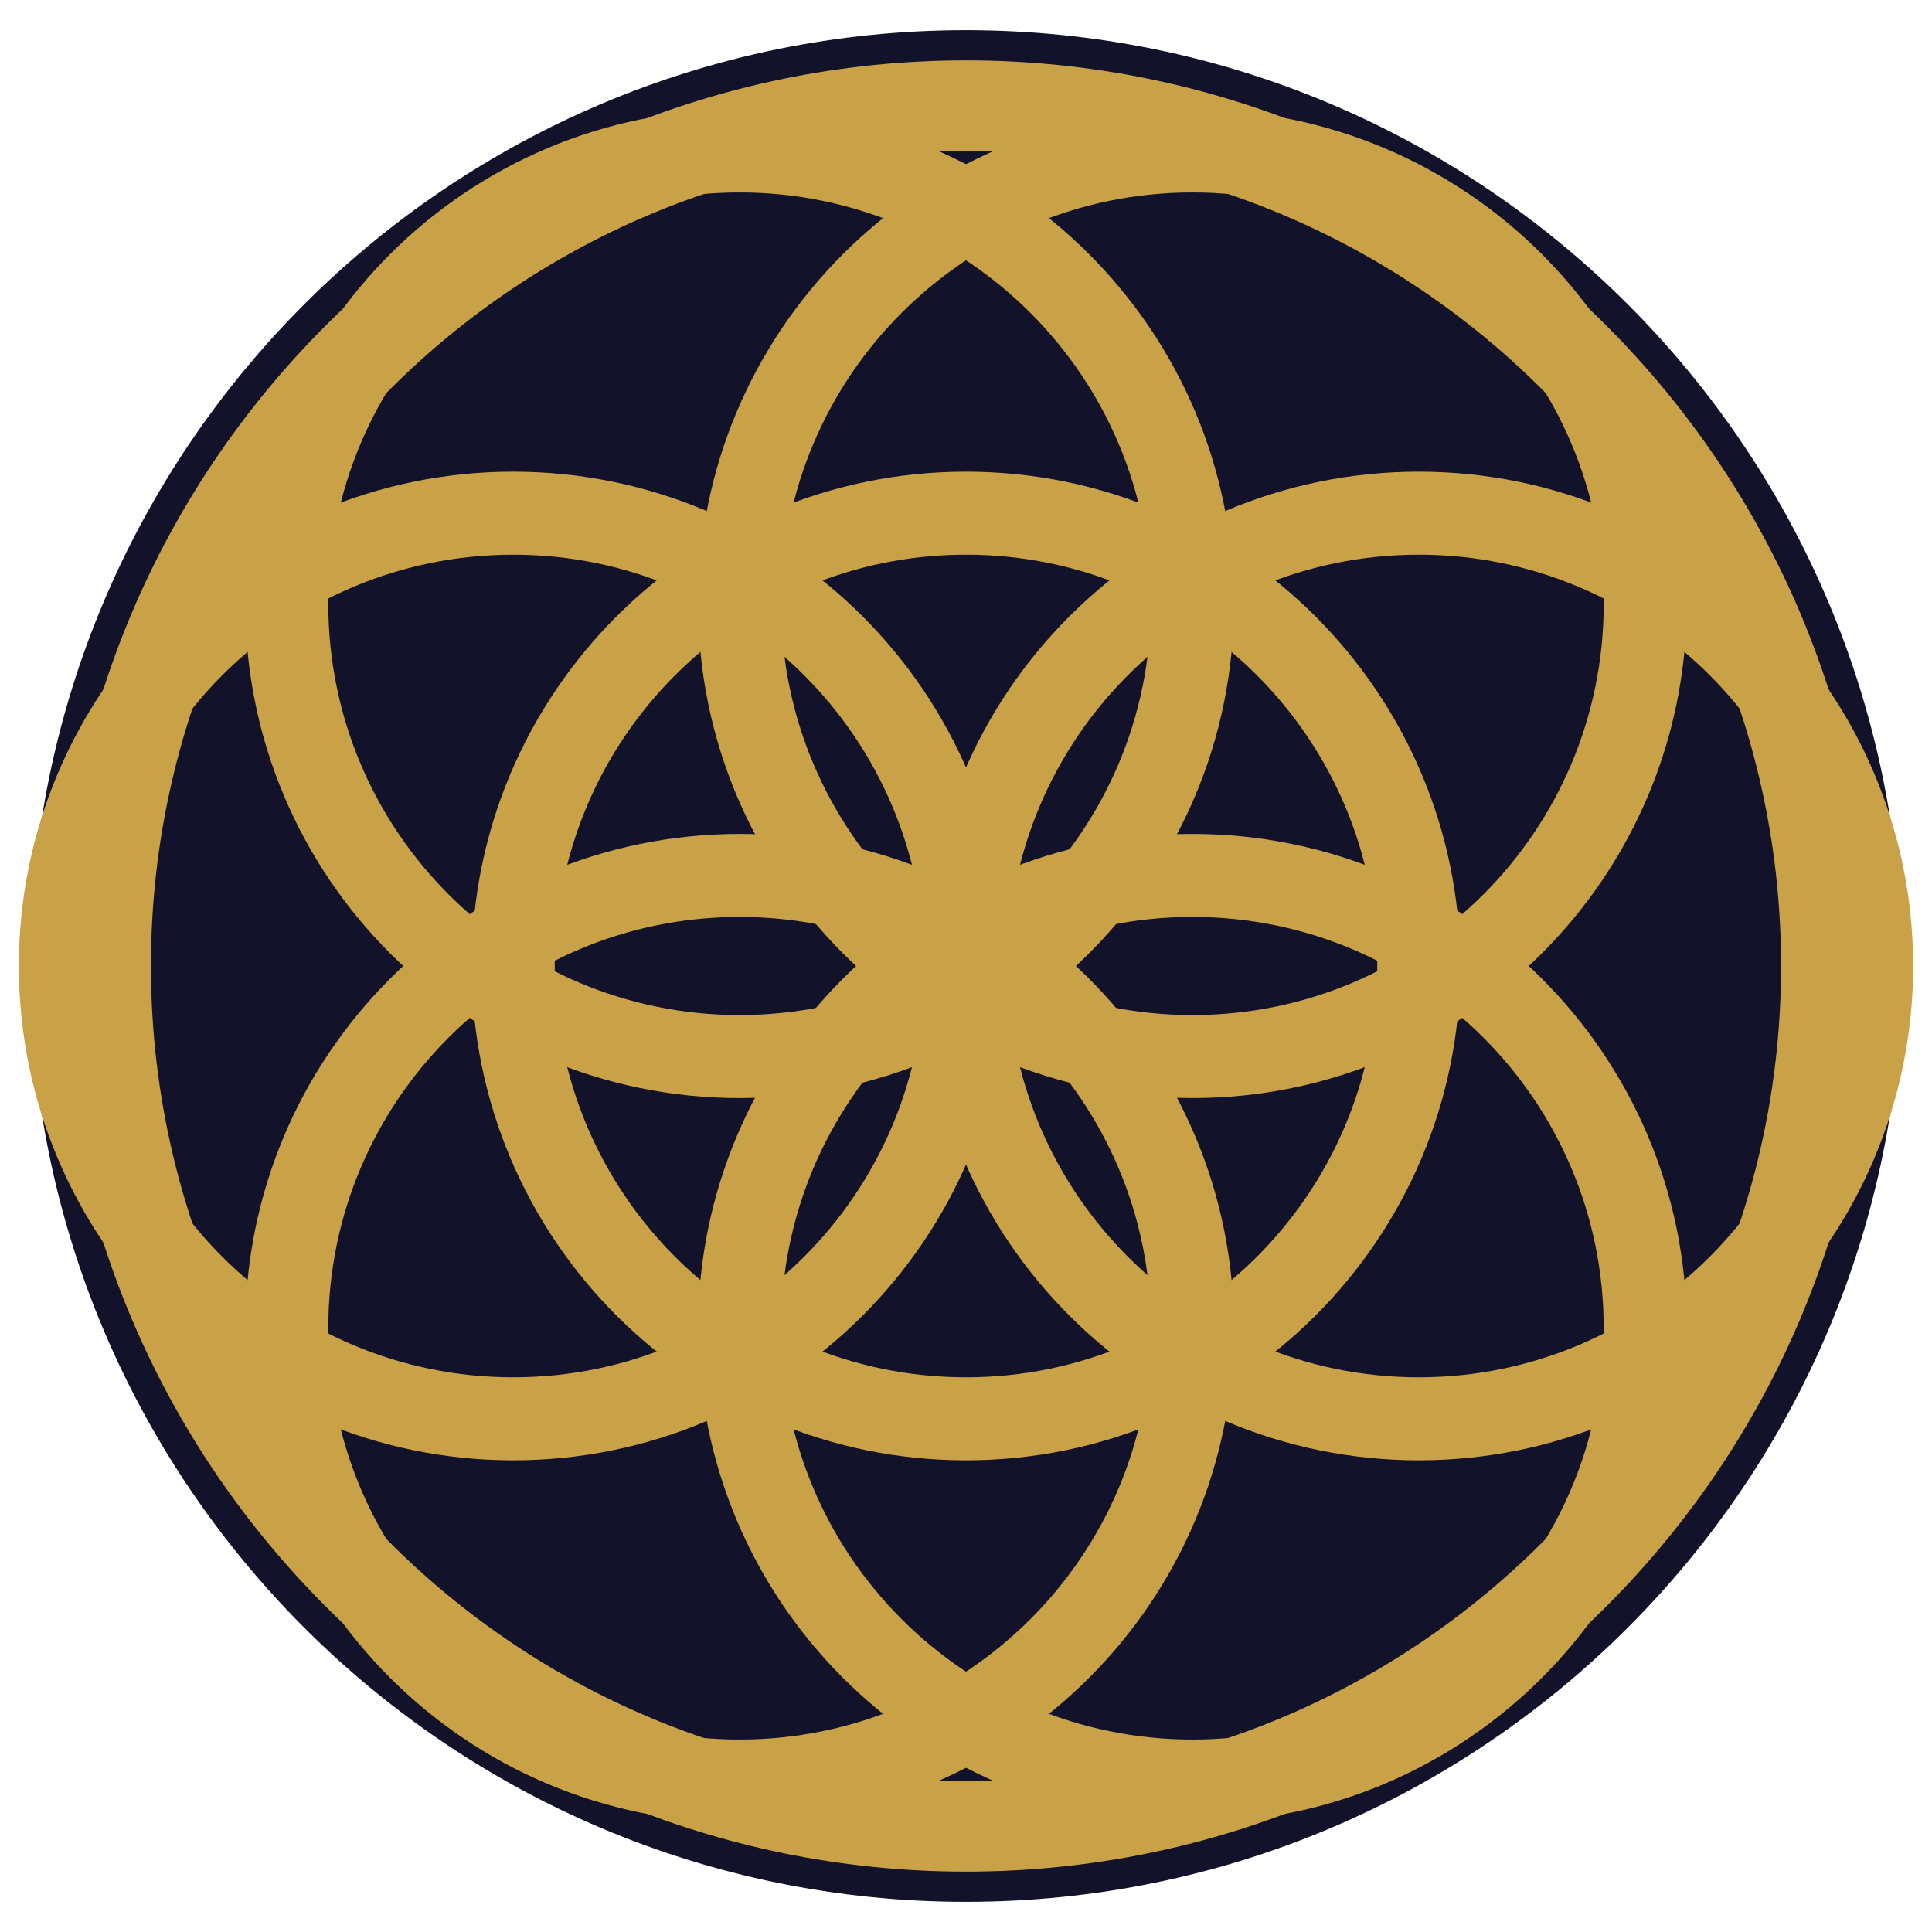
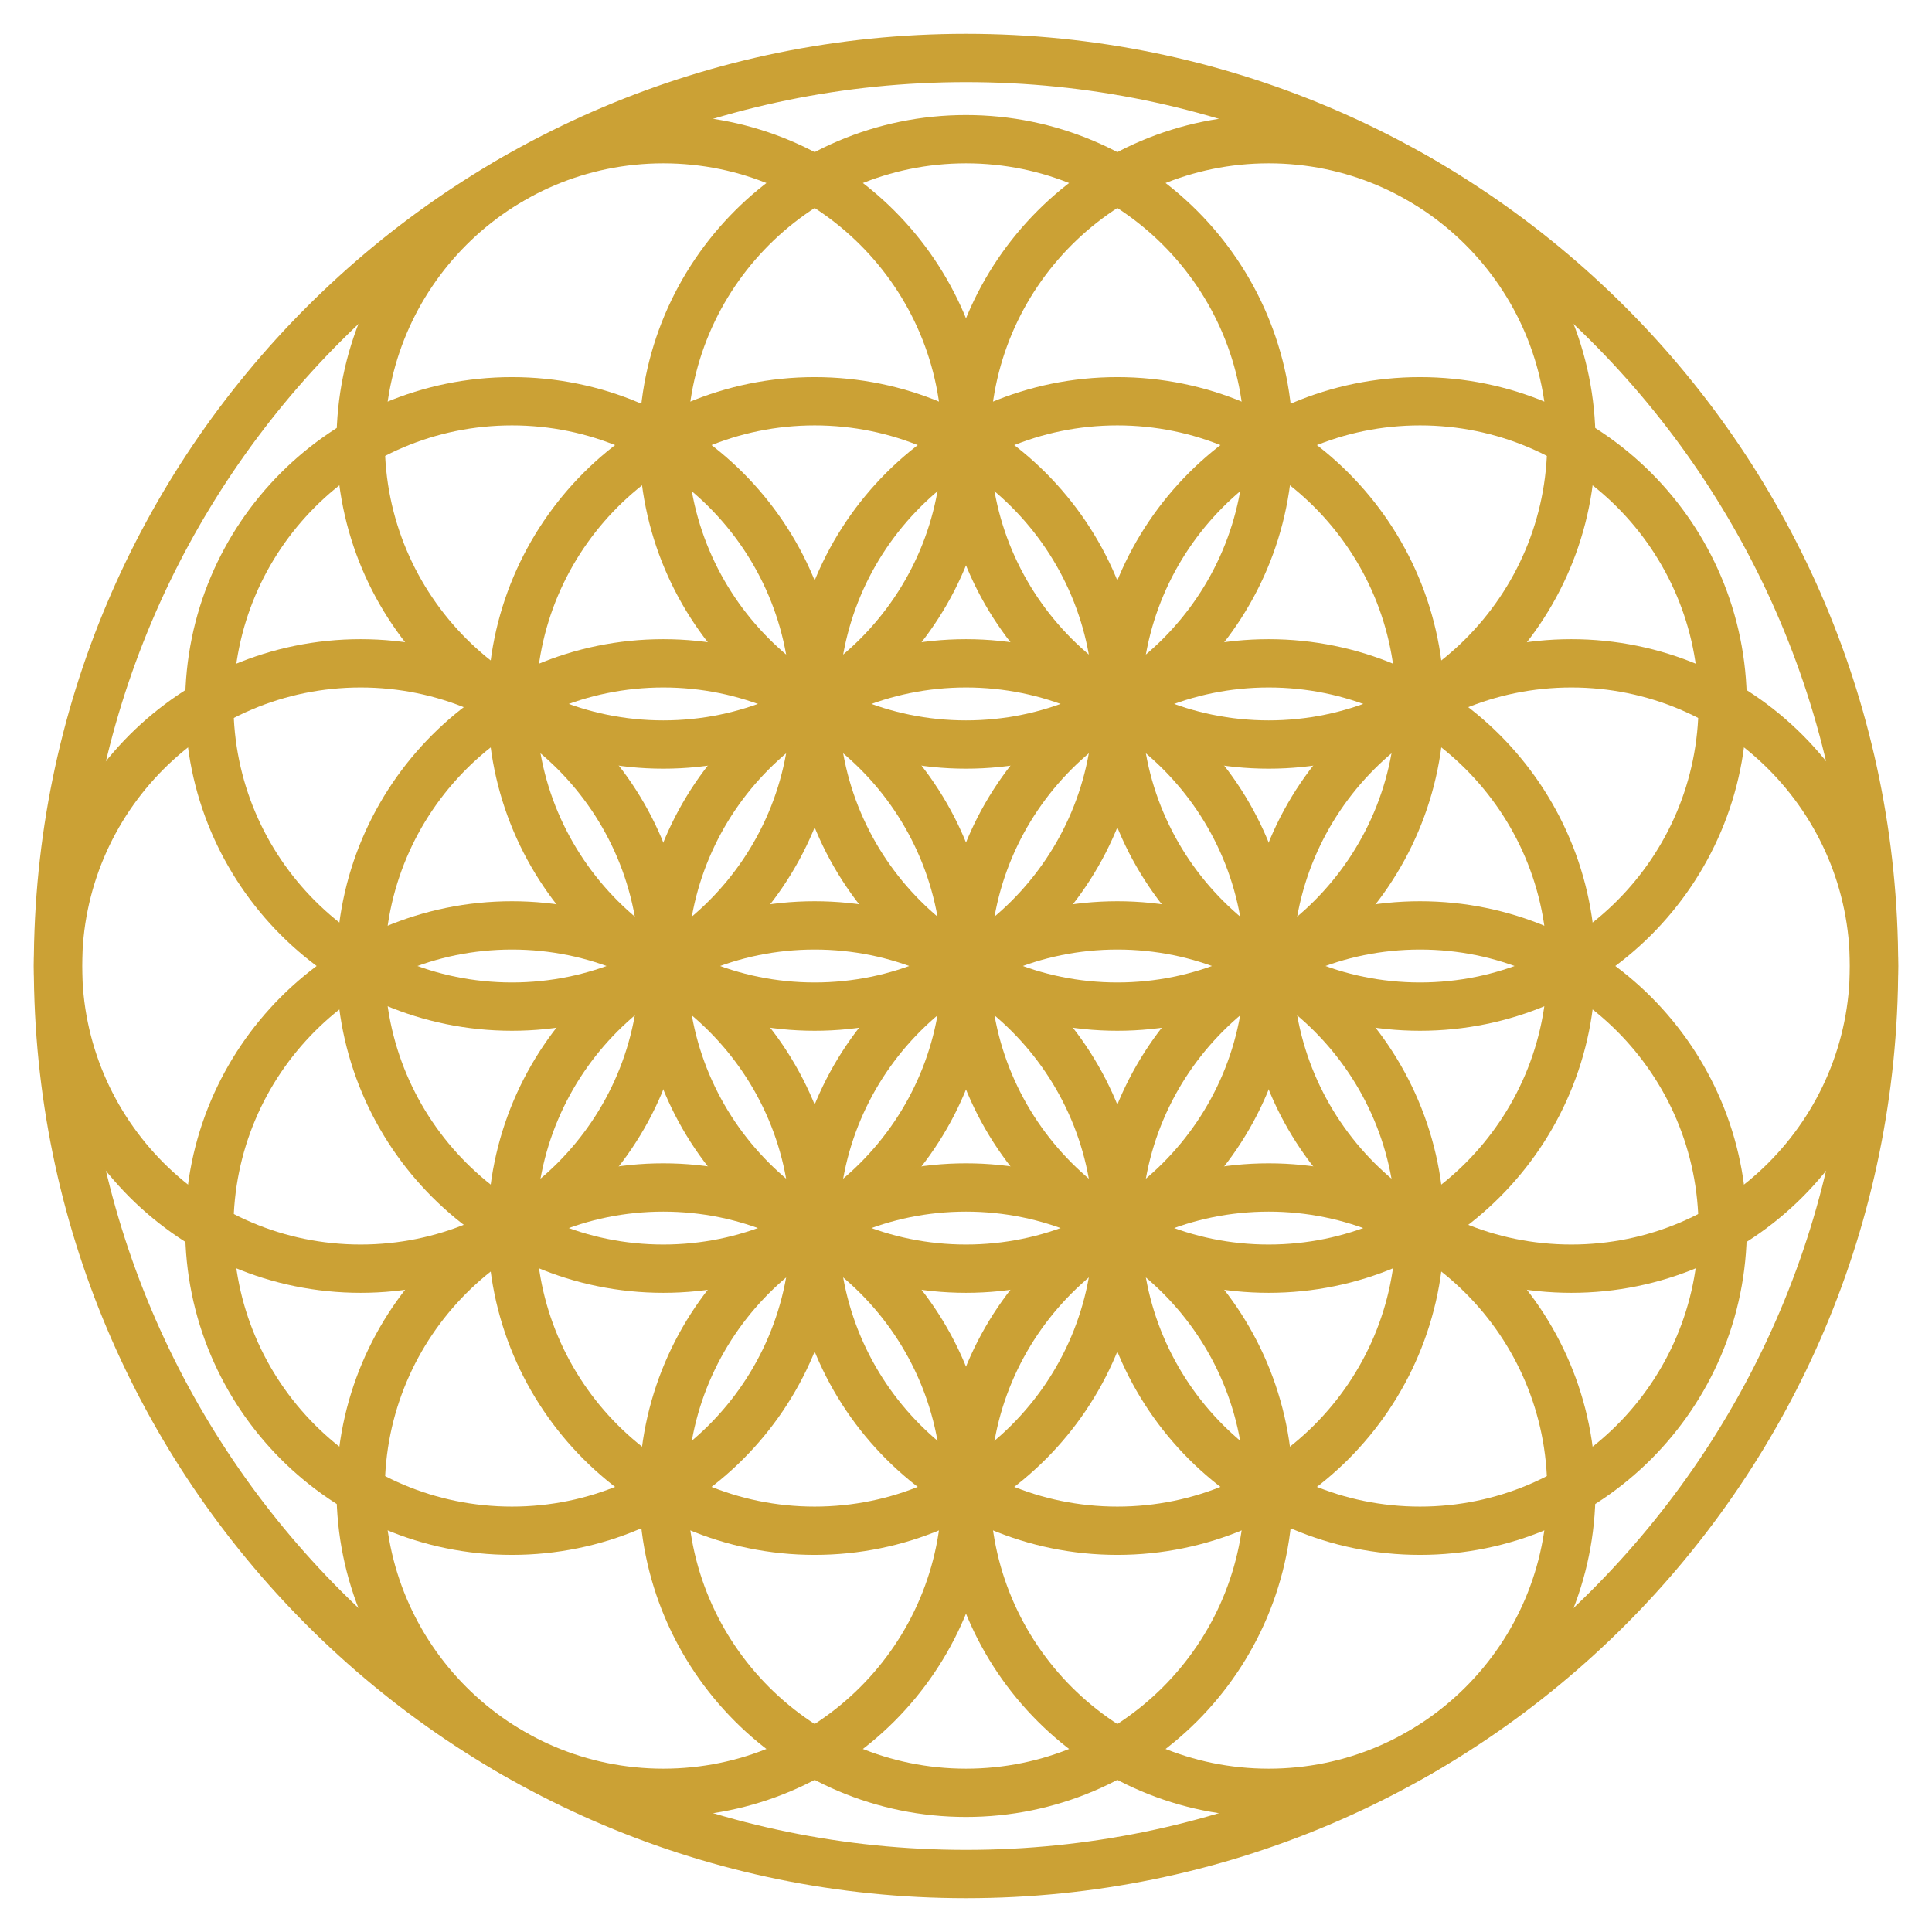
- <svg xmlns="http://www.w3.org/2000/svg" viewBox="0 0 512 512" role="img" aria-label="Flor de la Vida">
-   <defs>
-     <style>
-       .bg{fill:#12122b}
-       .ring{fill:none;stroke:#c9a147;stroke-width:24}
-       .gold{fill:none;stroke:#c9a147;stroke-width:22;stroke-linecap:round;stroke-linejoin:round}
-     </style>
-   </defs>
-   <circle class="bg" cx="256" cy="256" r="248" />
-   <circle class="ring" cx="256" cy="256" r="228" />
-   <circle class="gold" cx="256" cy="256" r="120" />
-   <circle class="gold" cx="376" cy="256" r="120" />
-   <circle class="gold" cx="136" cy="256" r="120" />
-   <circle class="gold" cx="316" cy="352" r="120" />
-   <circle class="gold" cx="196" cy="352" r="120" />
-   <circle class="gold" cx="316" cy="160" r="120" />
-   <circle class="gold" cx="196" cy="160" r="120" />
+ <svg xmlns="http://www.w3.org/2000/svg" viewBox="0 0 200 200" role="img" aria-label="Flor de la Vida">
+   <g fill="none" stroke="#CBA135" stroke-width="5" stroke-linecap="round" stroke-linejoin="round">
+     <circle cx="37.333" cy="100.000" r="31.333" />
+     <circle cx="53.000" cy="127.129" r="31.333" />
+     <circle cx="68.667" cy="154.259" r="31.333" />
+     <circle cx="53.000" cy="72.871" r="31.333" />
+     <circle cx="68.667" cy="100.000" r="31.333" />
+     <circle cx="84.333" cy="127.129" r="31.333" />
+     <circle cx="100.000" cy="154.259" r="31.333" />
+     <circle cx="68.667" cy="45.741" r="31.333" />
+     <circle cx="84.333" cy="72.871" r="31.333" />
+     <circle cx="100.000" cy="100.000" r="31.333" />
+     <circle cx="115.667" cy="127.129" r="31.333" />
+     <circle cx="131.333" cy="154.259" r="31.333" />
+     <circle cx="100.000" cy="45.741" r="31.333" />
+     <circle cx="115.667" cy="72.871" r="31.333" />
+     <circle cx="131.333" cy="100.000" r="31.333" />
+     <circle cx="147.000" cy="127.129" r="31.333" />
+     <circle cx="131.333" cy="45.741" r="31.333" />
+     <circle cx="147.000" cy="72.871" r="31.333" />
+     <circle cx="162.667" cy="100.000" r="31.333" />
+     <circle cx="100" cy="100" r="94" />
+   </g>
</svg>
